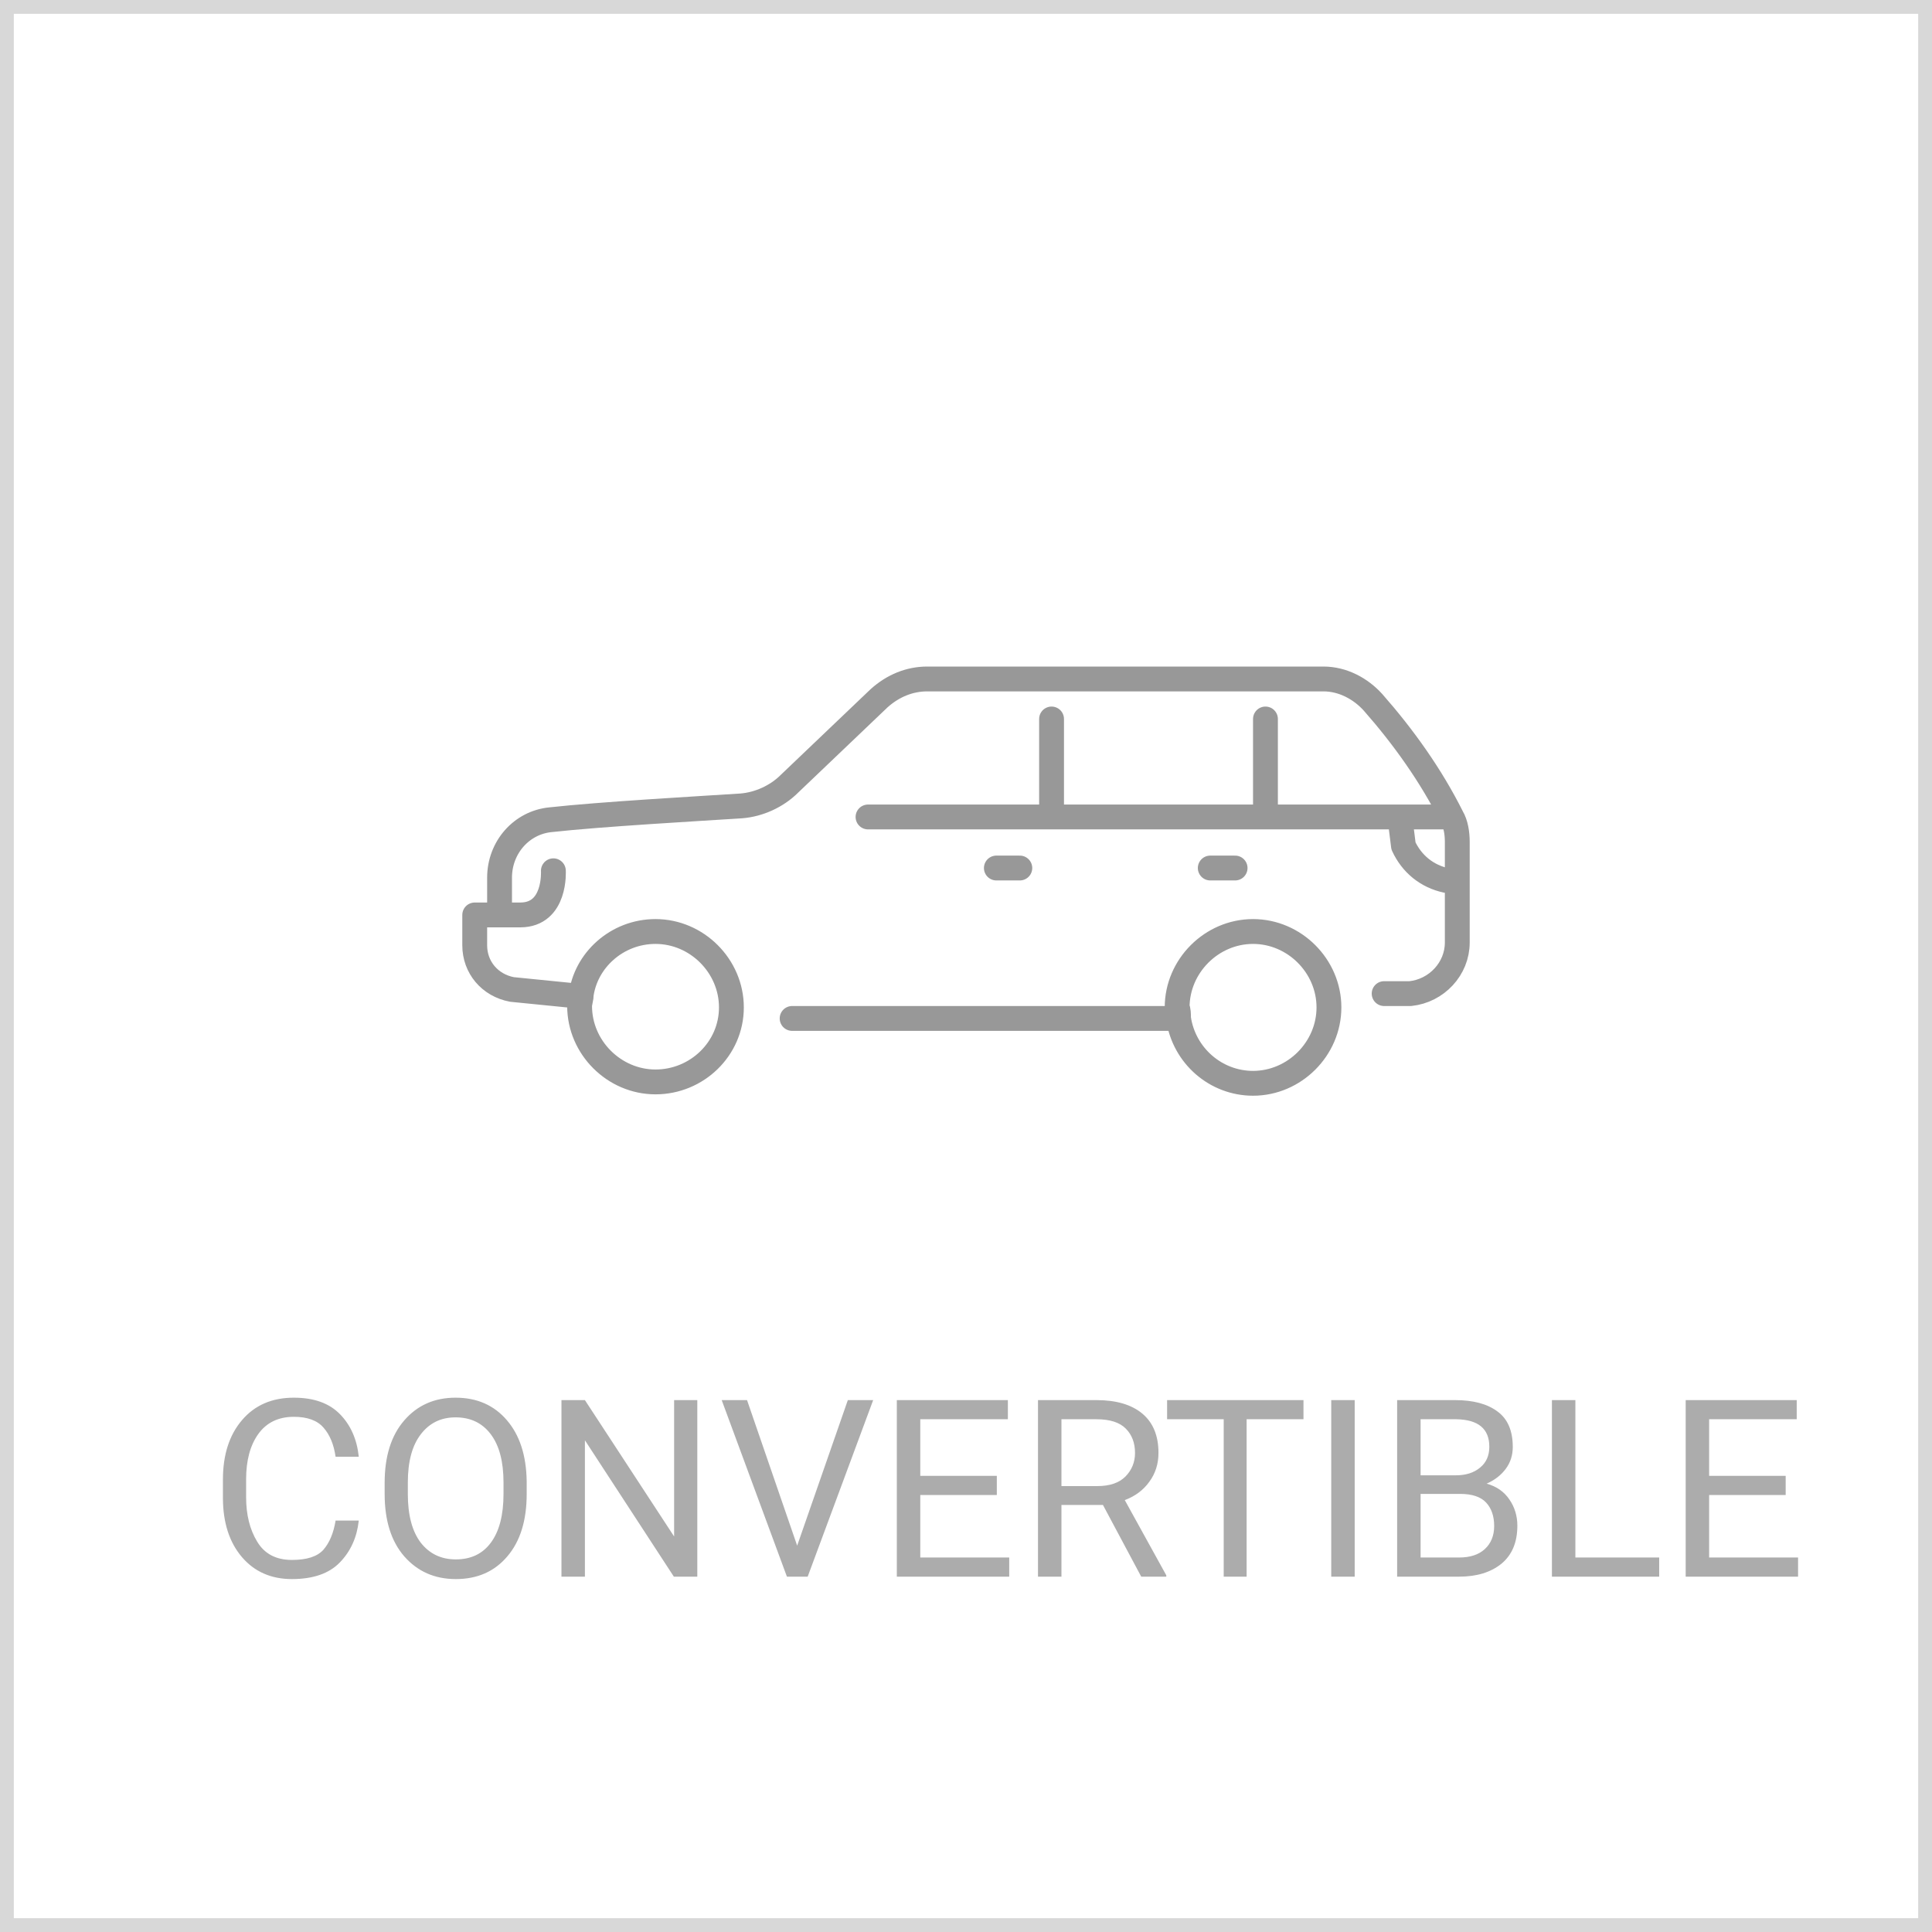
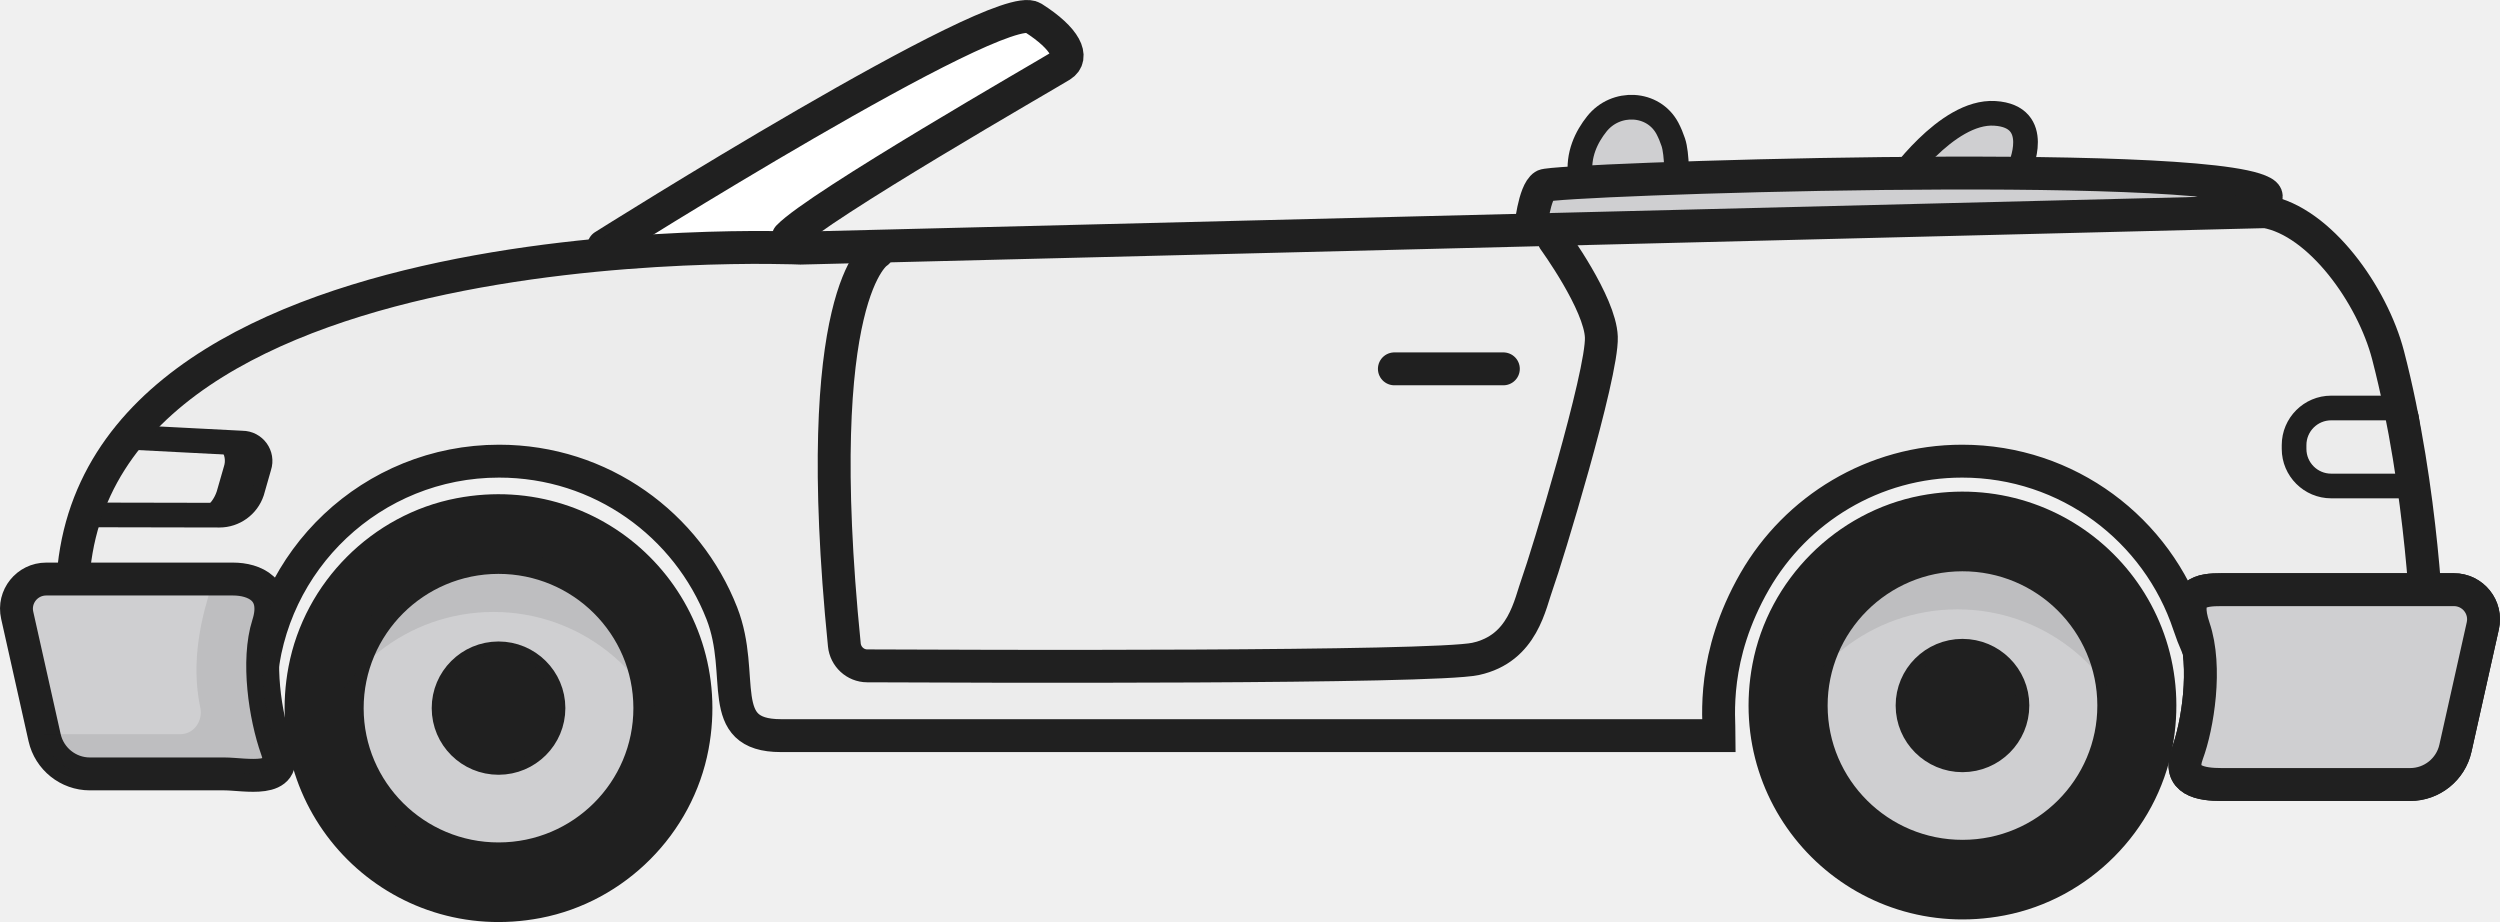
- <svg xmlns="http://www.w3.org/2000/svg" width="112px" height="112px" viewBox="0 0 112 112" version="1.1">
-   <defs />
+ <svg xmlns="http://www.w3.org/2000/svg" width="76px" height="28px" viewBox="0 0 76 28" version="1.1">
  <g id="Page-1" stroke="none" stroke-width="1" fill="none" fill-rule="evenodd">
-     <g id="Body-Type" transform="translate(-24, -224)">
-       <g id="Box---Body-Type" transform="translate(24, 224)">
-         <rect id="Rectangle" stroke="#D8D8D8" stroke-width="0.8" fill="#FFFFFF" x="0.4" y="0.4" width="111.2" height="111.2" />
-         <g id="Box-Text" transform="translate(2.4, 78.4)" stroke-width="1">
-           <g id="TEXT">
-             <rect id="white-bg" fill="#FFFFFF" x="0" y="0" width="107" height="16.8" />
-             <text font-family="Roboto-Regular, Roboto" font-size="14.4" font-weight="normal" fill="#989898">
-               <tspan x="56" y="13" text-anchor="middle">CONVERTIBLE</tspan>
-             </text>
-             <g id="color-/-grey" style="mix-blend-mode: overlay;" fill="#989898">
-               <rect id="color" x="0" y="0" width="107.128" height="17.2" />
-             </g>
-           </g>
+     <g id="Car-Model-Icons---Greyscale" transform="translate(-277, -243)">
+       <g id="Group-75" transform="translate(277, 243)">
+         <path d="M59.652,15.821 C56.544,15.825 54.027,18.348 54.032,21.457 C54.036,24.564 56.559,27.081 59.668,27.076 C62.775,27.072 65.292,24.548 65.287,21.441 C65.282,18.332 62.759,15.816 59.652,15.821" id="Fill-1" fill="#CFCFD1" />
+         <path d="M59.652,15.821 C56.544,15.825 54.027,18.348 54.032,21.457 C54.036,24.564 56.559,27.081 59.668,27.076 C62.775,27.072 65.292,24.548 65.287,21.441 C65.282,18.332 62.759,15.816 59.652,15.821 Z" id="Stroke-3" stroke="#202020" stroke-linecap="round" stroke-linejoin="round" />
+         <path d="M59.662,23.099 C58.747,23.1 58.004,22.363 58.003,21.45 C58.001,20.539 58.742,19.798 59.657,19.797 C60.572,19.796 61.315,20.535 61.316,21.445 C61.318,22.358 60.577,23.097 59.662,23.099 M59.653,16.992 C57.183,16.995 55.182,18.994 55.185,21.455 C55.188,23.915 57.195,25.91 59.666,25.906 C62.137,25.903 64.137,23.903 64.134,21.443 C64.13,18.981 62.124,16.988 59.653,16.992" id="Fill-5" fill="#CFCFD1" />
+         <path d="M59.662,23.099 C58.747,23.1 58.004,22.363 58.003,21.45 C58.001,20.539 58.742,19.798 59.657,19.797 C60.572,19.796 61.315,20.535 61.316,21.445 C61.318,22.358 60.577,23.097 59.662,23.099 Z M59.653,16.992 C57.183,16.995 55.182,18.994 55.185,21.455 C55.188,23.915 57.195,25.91 59.666,25.906 C62.137,25.903 64.137,23.903 64.134,21.443 C64.13,18.981 62.124,16.988 59.653,16.992 Z" id="Stroke-7" stroke="#202020" stroke-width="0.75" stroke-linecap="round" stroke-linejoin="round" />
+         <path d="M59.657,19.797 C58.742,19.798 58.001,20.539 58.003,21.449 C58.004,22.362 58.747,23.1 59.662,23.099 C60.577,23.097 61.318,22.358 61.316,21.444 C61.315,20.534 60.572,19.796 59.657,19.797" id="Fill-9" fill="#202020" />
+         <path d="M59.498,18.524 C62.11,18.52 64.304,20.299 64.941,22.712 C65.06,22.254 65.13,21.777 65.13,21.282 C65.125,18.172 62.602,15.657 59.494,15.661 C56.387,15.666 53.87,18.188 53.874,21.297 C53.875,21.793 53.946,22.271 54.067,22.728 C54.697,20.313 56.886,18.528 59.498,18.524" id="Fill-11" fill-opacity="0.1" fill="#202020" />
+         <path d="M54.135,20.351 C53.385,24.319 56.806,27.73 60.773,26.969 C62.988,26.544 64.77,24.753 65.185,22.538 C65.926,18.573 62.512,15.17 58.551,15.926 C56.337,16.349 54.554,18.136 54.135,20.351 Z" id="Stroke-13" stroke="#202020" stroke-width="1.75" stroke-linecap="round" stroke-linejoin="round" />
+         <path d="M15.147,15.9 C12.04,15.904 9.523,18.427 9.527,21.537 C9.532,24.643 12.055,27.16 15.164,27.155 C18.271,27.151 20.787,24.628 20.783,21.52 C20.778,18.411 18.255,15.895 15.147,15.9" id="Fill-15" fill="#CFCFD1" />
+         <path d="M15.147,15.9 C12.04,15.904 9.523,18.427 9.527,21.537 C9.532,24.643 12.055,27.16 15.164,27.155 C18.271,27.151 20.787,24.628 20.783,21.52 C20.778,18.411 18.255,15.895 15.147,15.9 Z" id="Stroke-17" stroke="#202020" stroke-linecap="round" stroke-linejoin="round" />
+         <path d="M15.158,23.178 C14.243,23.179 13.5,22.442 13.499,21.529 C13.497,20.618 14.238,19.878 15.153,19.876 C16.068,19.875 16.811,20.614 16.812,21.525 C16.813,22.437 16.073,23.176 15.158,23.178 M15.149,17.071 C12.679,17.074 10.678,19.074 10.68,21.534 C10.684,23.995 12.691,25.989 15.162,25.985 C17.633,25.982 19.633,23.982 19.63,21.522 C19.626,19.06 17.62,17.068 15.149,17.071" id="Fill-19" fill="#CFCFD1" />
+         <path d="M15.158,23.178 C14.243,23.179 13.5,22.442 13.499,21.529 C13.497,20.618 14.238,19.878 15.153,19.876 C16.068,19.875 16.811,20.614 16.812,21.525 C16.813,22.437 16.073,23.176 15.158,23.178 Z M15.149,17.071 C12.679,17.074 10.678,19.074 10.68,21.534 C10.684,23.995 12.691,25.989 15.162,25.985 C17.633,25.982 19.633,23.982 19.63,21.522 C19.626,19.06 17.62,17.068 15.149,17.071 Z" id="Stroke-21" stroke="#202020" stroke-width="0.75" stroke-linecap="round" stroke-linejoin="round" />
+         <path d="M15.153,19.876 C14.238,19.878 13.497,20.618 13.499,21.528 C13.5,22.441 14.243,23.179 15.158,23.178 C16.073,23.176 16.813,22.437 16.812,21.524 C16.811,20.613 16.068,19.875 15.153,19.876" id="Fill-23" fill="#202020" />
+         <path d="M14.994,18.603 C17.606,18.599 19.8,20.378 20.436,22.791 C20.556,22.334 20.626,21.856 20.626,21.361 C20.621,18.251 18.098,15.736 14.99,15.741 C11.883,15.745 9.366,18.267 9.37,21.376 C9.371,21.873 9.442,22.35 9.563,22.807 C10.193,20.392 12.382,18.607 14.994,18.603" id="Fill-25" fill-opacity="0.1" fill="#202020" />
+         <path d="M9.631,20.43 C8.881,24.398 12.302,27.809 16.269,27.048 C18.484,26.623 20.266,24.832 20.68,22.617 C21.422,18.652 18.008,15.249 14.047,16.005 C11.833,16.428 10.049,18.215 9.631,20.43 Z" id="Stroke-27" stroke="#202020" stroke-width="1.75" stroke-linecap="round" stroke-linejoin="round" />
+         <path d="M50.692,3.907 C50.261,3.093 49.117,3.045 48.544,3.766 C48.231,4.158 47.956,4.707 48.046,5.371 C48.233,6.76 48.652,7.278 48.652,7.278 L50.881,7.516 C50.881,7.516 51.101,5.02 50.868,4.326 C50.819,4.179 50.761,4.039 50.692,3.907" id="Fill-29" fill="#CFCFD1" />
+         <path d="M50.692,3.907 C50.261,3.093 49.117,3.045 48.544,3.766 C48.231,4.158 47.956,4.707 48.046,5.371 C48.233,6.76 48.652,7.278 48.652,7.278 L50.881,7.516 C50.881,7.516 51.101,5.02 50.868,4.326 C50.819,4.179 50.761,4.039 50.692,3.907 Z" id="Stroke-31" stroke="#202020" stroke-width="0.75" />
+         <path d="M61.398,5.12 C61.398,5.12 62.125,3.539 60.642,3.446 C59.161,3.353 57.646,5.601 57.592,5.635 C57.539,5.665 61.398,5.12 61.398,5.12" id="Fill-33" fill="#CFCFD1" />
+         <path d="M61.398,5.12 C61.398,5.12 62.125,3.539 60.642,3.446 C59.161,3.353 57.646,5.601 57.592,5.635 C57.539,5.665 61.398,5.12 61.398,5.12 Z" id="Stroke-35" stroke="#202020" stroke-width="0.75" />
+         <path d="M18.354,7.481 C18.354,7.481 30.388,-0.103 31.4,0.539 C32.411,1.18 32.658,1.748 32.263,1.994 C31.868,2.241 24.852,6.266 23.963,7.201" id="Stroke-37" stroke="#202020" fill="#FFFFFF" stroke-linecap="round" stroke-linejoin="round" />
+         <path d="M46.528,6.967 C46.528,6.967 46.635,5.838 46.941,5.644 C47.247,5.449 66.836,4.789 68.78,5.845 C70.723,6.9 47.364,7.539 46.528,6.967" id="Fill-39" fill="#CFCFD1" />
+         <path d="M46.528,6.967 C46.528,6.967 46.635,5.838 46.941,5.644 C47.247,5.449 66.836,4.789 68.78,5.845 C70.723,6.9 47.364,7.539 46.528,6.967 Z" id="Stroke-41" stroke="#202020" />
+         <path d="M24.337,7.543 C24.337,7.543 1.29,6.515 2.228,18.897 C2.303,19.879 2.761,20.8 3.558,21.385 L3.644,21.447 C4.452,22.041 5.436,22.363 6.439,22.363 C7.266,22.363 7.87,21.642 7.921,20.817 C8.162,17.022 11.316,14.019 15.172,14.019 C18.28,14.019 20.895,15.958 21.945,18.647 C22.686,20.546 21.698,22.363 23.738,22.363 L52.261,22.363 C52.261,21.817 52.026,19.964 53.346,17.667 C54.602,15.486 56.953,14.019 59.651,14.019 C62.861,14.019 65.588,16.104 66.546,18.996 C67.124,20.738 68.401,22.363 70.237,22.363 C72.049,22.363 74.019,21.159 73.799,19.362 C73.799,19.362 73.671,14.926 72.597,10.797 C72.121,8.969 70.522,6.727 68.876,6.435 L24.337,7.543 Z" id="Fill-43" fill="#ECECEC" />
+         <path d="M45.702,11.213 L42.389,11.213" id="Stroke-45" stroke="#202020" stroke-linecap="round" stroke-linejoin="round" />
+         <path d="M70.868,14.774 C70.246,14.774 69.74,14.268 69.74,13.646 L69.74,13.531 C69.74,12.909 70.246,12.403 70.868,12.403 L72.791,12.403 C72.979,12.403 73.139,12.544 73.163,12.73 L73.37,14.351 C73.384,14.459 73.35,14.566 73.279,14.647 C73.208,14.728 73.105,14.774 72.998,14.774 L70.868,14.774 Z" id="Fill-47" fill="#ECECEC" />
+         <path d="M72.791,12.028 L70.868,12.028 C70.04,12.028 69.365,12.702 69.365,13.531 L69.365,13.646 C69.365,14.474 70.04,15.149 70.868,15.149 L72.998,15.149 C73.214,15.149 73.419,15.056 73.561,14.894 C73.703,14.733 73.77,14.517 73.742,14.304 L73.535,12.683 C73.487,12.309 73.169,12.028 72.791,12.028 M72.791,12.778 L72.998,14.399 L70.868,14.399 C70.452,14.399 70.115,14.062 70.115,13.646 L70.115,13.531 C70.115,13.115 70.452,12.778 70.868,12.778 L72.791,12.778" id="Fill-49" fill="#202020" />
+         <g id="Group-54" transform="translate(2, 13.0301)">
+           <path d="M0.716,2.623 L4.672,2.631 C5.12,2.631 5.52,2.341 5.661,1.915 L5.879,1.153 C5.995,0.803 5.733,0.44 5.362,0.44 L1.933,0.263" id="Fill-51" fill="#ECECEC" />
+           <path d="M0.716,2.623 L4.672,2.631 C5.12,2.631 5.52,2.341 5.661,1.915 L5.879,1.153 C5.995,0.803 5.733,0.44 5.362,0.44 L1.933,0.263" id="Stroke-53" stroke="#202020" stroke-width="0.75" stroke-linecap="round" stroke-linejoin="round" />
        </g>
-         <g id="SUV-icon" transform="translate(25.6, 38.4)" stroke-width="1">
-           <g id="Group">
-             <rect id="white-bg" fill="#FFFFFF" x="0" y="0" width="60.8" height="25.6" />
-             <path d="M32.16,11.92 L33.52,11.92 M44.56,11.92 L46,11.92 M54.64,19.2 L56.16,19.2 C57.68,19.04 58.88,17.76 58.88,16.24 L58.88,10.4 C58.88,9.92 58.8,9.36 58.56,8.96 C57.36,6.56 55.76,4.32 54,2.32 C53.28,1.52 52.24,0.96 51.12,0.96 L28.16,0.96 C27.12,0.96 26.16,1.36 25.36,2.08 L20.16,7.04 C19.44,7.76 18.4,8.24 17.36,8.32 C14.88,8.48 9.2,8.8 6.32,9.12 C4.64,9.28 3.36,10.72 3.36,12.48 L3.36,14.64 L1.92,14.64 L1.92,16.4 C1.92,17.68 2.8,18.72 4.08,18.96 L8.08,19.36 M42.72,20.64 L20.32,20.64" id="Shape" stroke="#000000" stroke-width="1.44" stroke-linecap="round" stroke-linejoin="round" />
-             <path d="M8.08,19.36 C8.08,19.52 8,19.76 8,19.92 C8,22.32 10,24.32 12.4,24.32 C14.8,24.32 16.8,22.4 16.8,20 C16.8,17.6 14.8,15.6 12.4,15.6 C10.16,15.6 8.32,17.28 8.08,19.36 M42.72,20.64 C43.04,22.8 44.88,24.4 47.04,24.4 C49.44,24.4 51.44,22.4 51.44,20 C51.44,17.6 49.44,15.6 47.04,15.6 C44.64,15.6 42.64,17.6 42.64,20 C42.72,20.16 42.72,20.4 42.72,20.64 M24.72,8.96 L58.24,8.96 M35.36,3.28 L35.36,8.8 M47.76,3.28 L47.76,8.8 M6.48,12.08 C6.48,12.08 6.64,14.64 4.56,14.64 L3.44,14.64 M58.24,12.64 C57.12,12.4 56.24,11.68 55.76,10.64 L55.6,9.36" id="Shape" stroke="#000000" stroke-width="1.44" stroke-linecap="round" stroke-linejoin="round" />
-             <g id="color-/-grey" style="mix-blend-mode: screen;" fill="#989898">
-               <rect id="color" x="0" y="0" width="61.073" height="26.306" />
-             </g>
-           </g>
-         </g>
+         <path d="M7.372,13.465 L6.29,13.465 C6.662,13.465 6.925,13.827 6.808,14.178 L6.589,14.94 C6.452,15.355 6.068,15.64 5.633,15.653 L6.682,15.656 C7.131,15.656 7.53,15.365 7.671,14.94 L7.89,14.178 C8.006,13.827 7.743,13.465 7.372,13.465" id="Fill-55" fill="#202020" />
+         <path d="M26.675,7.668 C26.675,7.668 24.59,8.862 25.668,19.605 C25.704,19.963 26.002,20.241 26.363,20.242 C29.522,20.258 43.569,20.31 44.857,20.031 C46.309,19.716 46.507,18.362 46.746,17.71 C46.986,17.058 48.723,11.376 48.681,10.246 C48.644,9.218 47.244,7.294 47.244,7.294" id="Stroke-57" stroke="#202020" stroke-linecap="round" stroke-linejoin="round" />
+         <path d="M24.337,7.543 C24.337,7.543 1.29,6.515 2.228,18.897 C2.303,19.879 2.761,20.8 3.558,21.385 L3.644,21.447 C4.452,22.041 5.436,22.363 6.439,22.363 C7.266,22.363 7.87,21.642 7.921,20.817 C8.162,17.022 11.316,14.019 15.172,14.019 C18.28,14.019 20.895,15.958 21.945,18.647 C22.686,20.546 21.698,22.363 23.738,22.363 L52.261,22.363 C52.261,21.817 52.026,19.964 53.346,17.667 C54.602,15.486 56.953,14.019 59.651,14.019 C62.861,14.019 65.588,16.104 66.546,18.996 C67.124,20.738 68.401,22.363 70.237,22.363 C72.049,22.363 74.019,21.159 73.799,19.362 C73.799,19.362 73.671,14.926 72.597,10.797 C72.121,8.969 70.522,6.727 68.876,6.435 L24.337,7.543 Z" id="Stroke-59" stroke="#202020" />
+         <path d="M8.415,22.781 C8.794,23.843 7.444,23.527 6.821,23.527 L2.732,23.527 C2.073,23.527 1.501,23.067 1.356,22.425 L0.523,18.704 C0.395,18.138 0.825,17.603 1.405,17.603 L7.087,17.603 C7.711,17.603 8.496,17.91 8.15,18.992 C7.806,20.073 8.054,21.768 8.415,22.781" id="Fill-61" fill="#CFCFD1" />
+         <path d="M8.415,22.781 C8.794,23.843 7.444,23.527 6.821,23.527 L2.732,23.527 C2.073,23.527 1.501,23.067 1.356,22.425 L0.523,18.704 C0.395,18.138 0.825,17.603 1.405,17.603 L7.087,17.603 C7.711,17.603 8.496,17.91 8.15,18.992 C7.806,20.073 8.054,21.768 8.415,22.781 Z" id="Stroke-63" stroke="#202020" stroke-linecap="round" stroke-linejoin="round" />
+         <path d="M8.415,22.777 C8.041,21.768 7.806,20.069 8.15,18.988 C8.496,17.906 7.711,17.598 7.087,17.598 L6.49,17.598 C6.478,17.658 6.461,17.72 6.44,17.785 C6.148,18.697 5.782,20.064 6.089,21.511 C6.175,21.917 5.895,22.32 5.48,22.32 L1.334,22.32 L1.356,22.42 C1.501,23.062 2.073,23.522 2.732,23.522 L6.821,23.522 C7.444,23.522 8.709,23.571 8.415,22.777" id="Fill-65" fill-opacity="0.1" fill="#202020" />
+         <path d="M66.496,22.906 C66.188,23.738 66.911,23.849 67.535,23.849 L73.268,23.849 C73.928,23.849 74.501,23.39 74.645,22.747 L75.477,19.027 C75.605,18.462 75.177,17.926 74.597,17.926 L67.535,17.926 C66.911,17.926 66.324,17.995 66.695,19.087 C67.101,20.281 66.805,22.072 66.496,22.906 Z" id="Stroke-67" stroke="#202020" stroke-linecap="round" stroke-linejoin="round" />
+         <path d="M74.317,17.948 L73.909,17.948 C73.906,17.967 73.908,17.985 73.903,18.004 L73.071,21.723 C72.926,22.367 72.353,22.826 71.694,22.826 L66.252,22.826 C66.24,22.861 66.228,22.896 66.216,22.928 C65.909,23.76 66.632,23.873 67.256,23.873 L72.99,23.873 C73.649,23.873 74.221,23.413 74.366,22.769 L75.199,19.05 C75.326,18.483 74.898,17.948 74.317,17.948" id="Fill-69" fill="#202020" />
+         <path d="M66.496,22.906 C66.188,23.738 66.911,23.849 67.535,23.849 L73.268,23.849 C73.928,23.849 74.501,23.39 74.645,22.747 L75.477,19.027 C75.605,18.462 75.177,17.926 74.597,17.926 L67.535,17.926 C66.911,17.926 66.324,17.995 66.695,19.087 C67.101,20.281 66.805,22.072 66.496,22.906" id="Fill-71" fill="#CFCFD1" />
+         <path d="M66.496,22.906 C66.188,23.738 66.911,23.849 67.535,23.849 L73.268,23.849 C73.928,23.849 74.501,23.39 74.645,22.747 L75.477,19.027 C75.605,18.462 75.177,17.926 74.597,17.926 L67.535,17.926 C66.911,17.926 66.324,17.995 66.695,19.087 C67.101,20.281 66.805,22.072 66.496,22.906 Z" id="Stroke-73" stroke="#202020" stroke-linecap="round" stroke-linejoin="round" />
      </g>
    </g>
  </g>
</svg>
